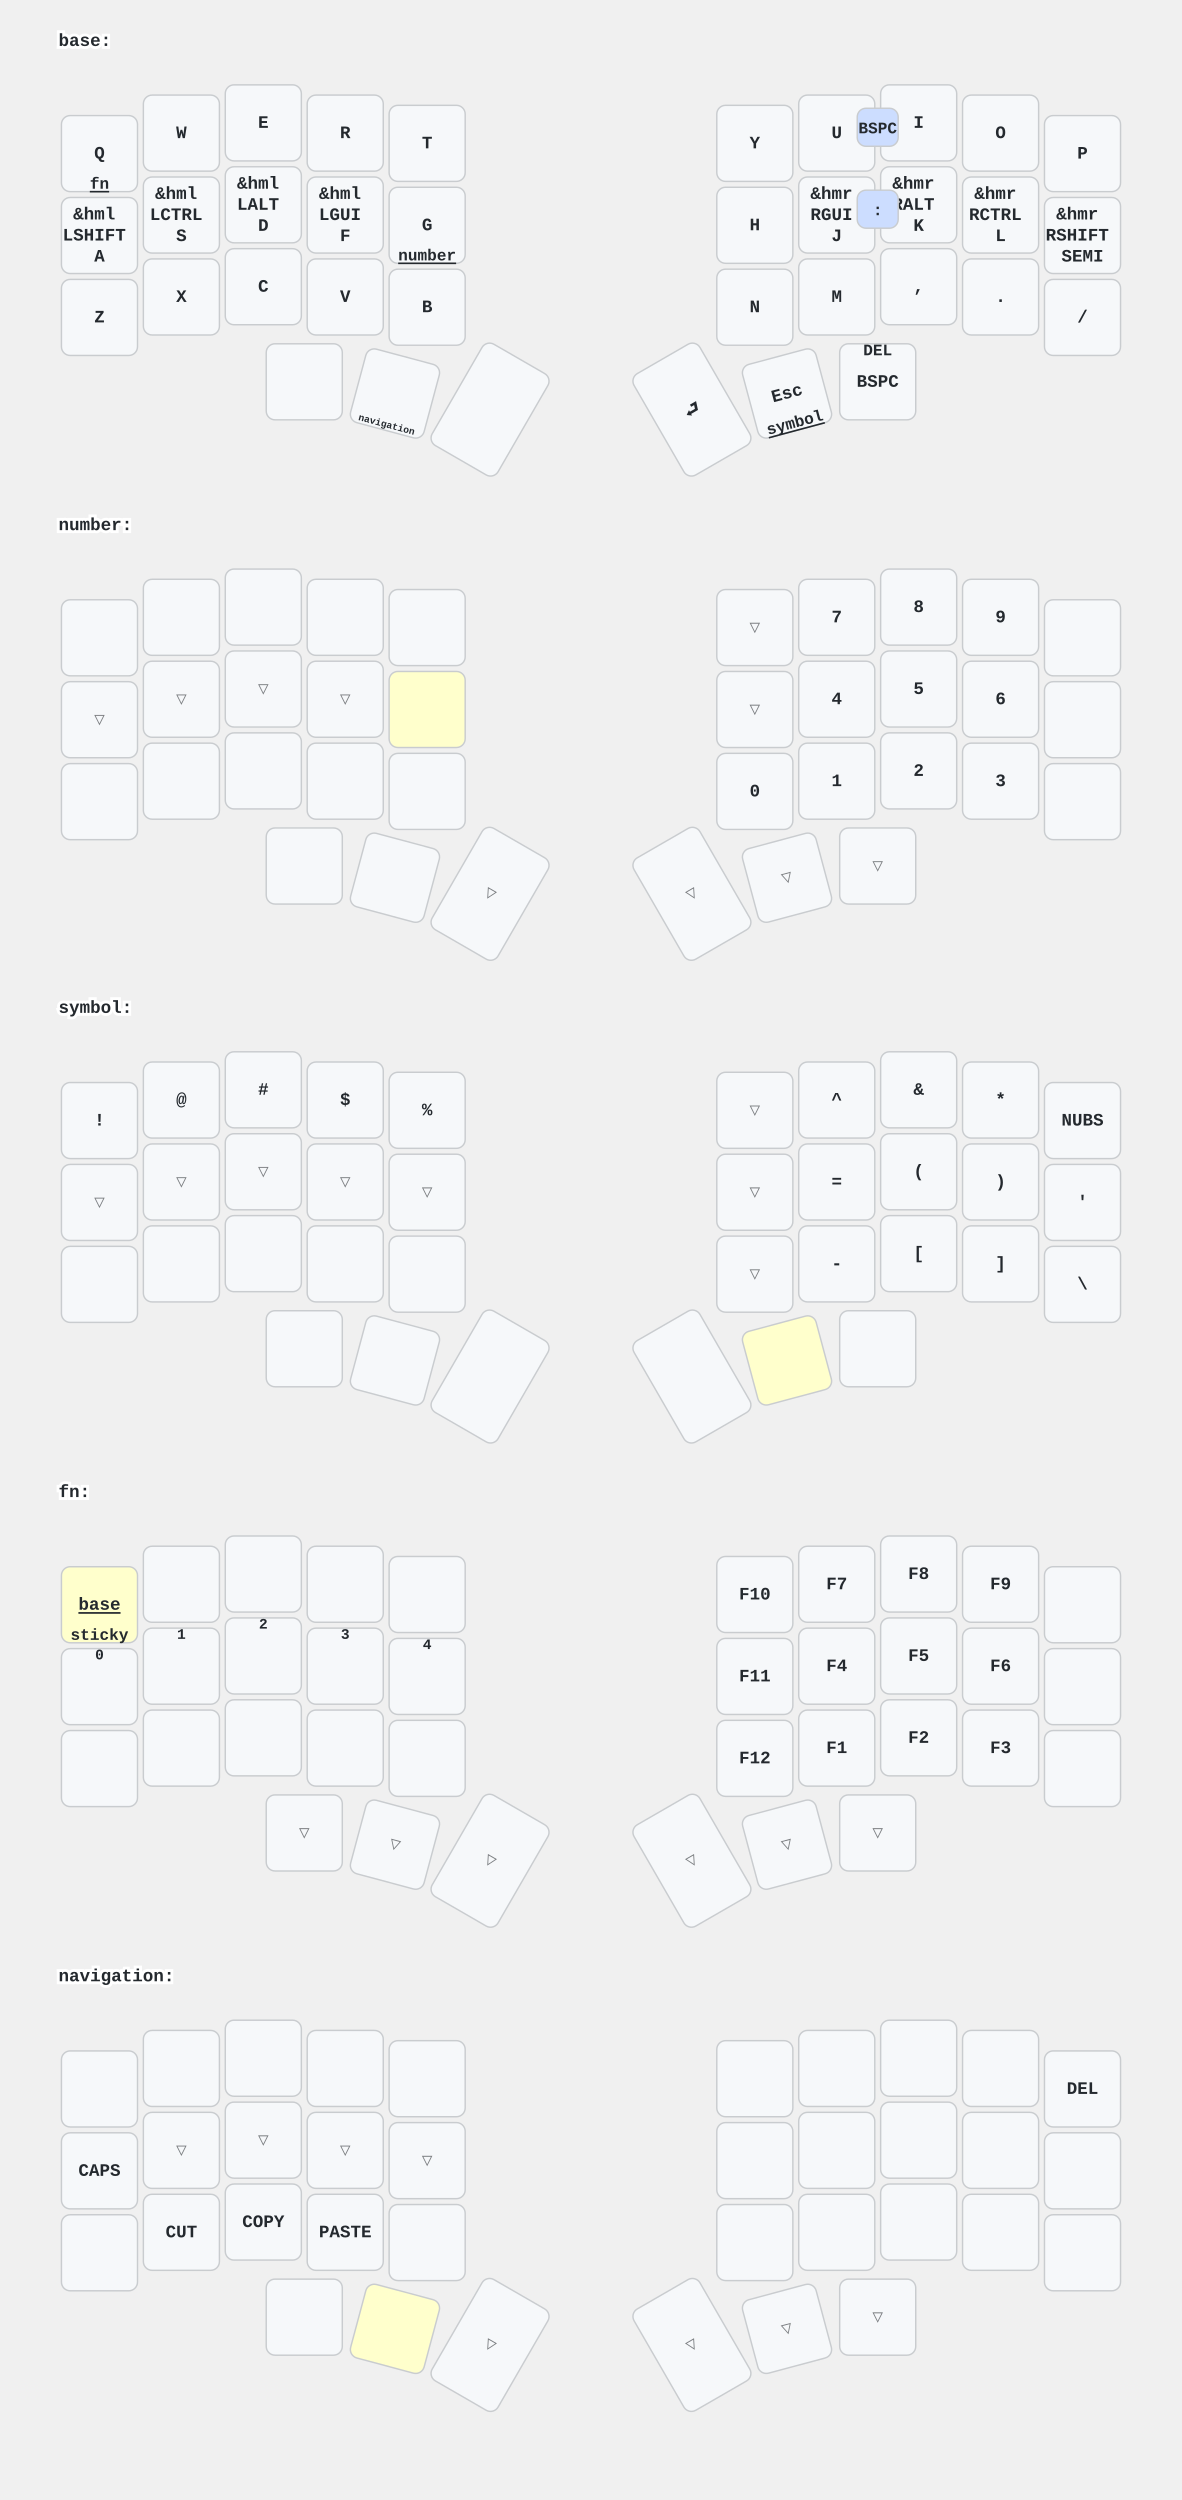
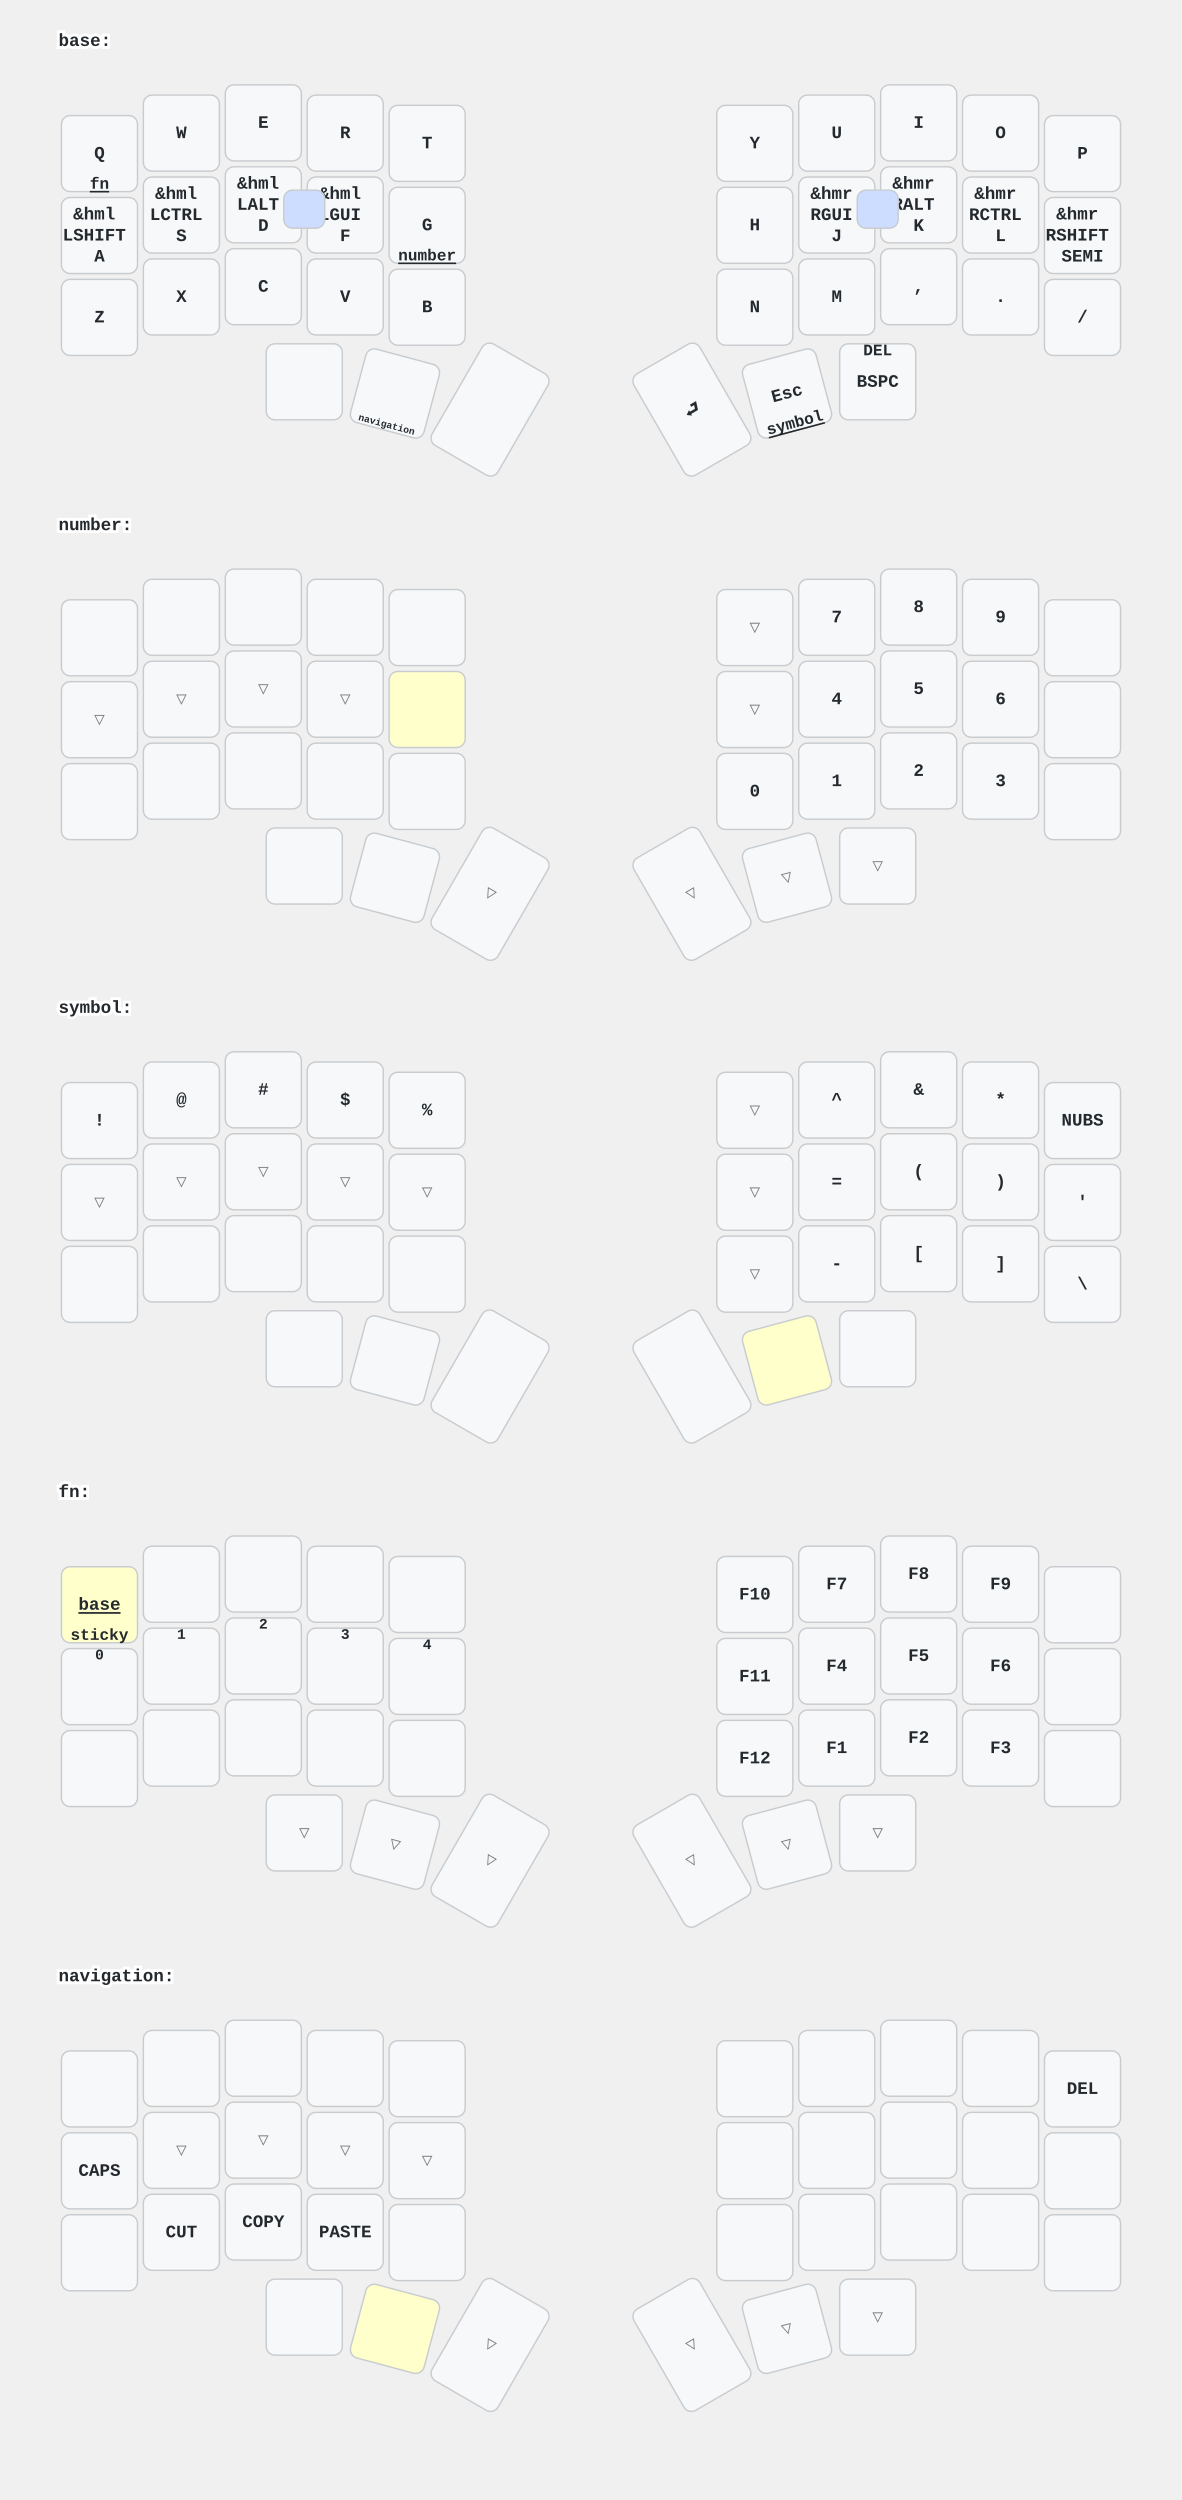
<svg xmlns="http://www.w3.org/2000/svg" xmlns:xlink="http://www.w3.org/1999/xlink" width="808" height="1709" viewBox="0 0 808 1709" class="keymap">
  <defs>/* start glyphs */
<svg id="mdi:apple-keyboard-shift">
      <svg id="mdi-apple-keyboard-shift" viewBox="0 0 24 24">
        <path d="M15,18V12H17.17L12,6.83L6.83,12H9V18H15M12,4L22,14H17V20H7V14H2L12,4Z" />
      </svg>
    </svg>
    <svg id="mdi:arrow-down">
      <svg id="mdi-arrow-down" viewBox="0 0 24 24">
        <path d="M11,4H13V16L18.5,10.5L19.92,11.92L12,19.84L4.08,11.92L5.5,10.5L11,16V4Z" />
      </svg>
    </svg>
    <svg id="mdi:arrow-left">
      <svg id="mdi-arrow-left" viewBox="0 0 24 24">
        <path d="M20,11V13H8L13.5,18.5L12.08,19.92L4.16,12L12.08,4.08L13.5,5.5L8,11H20Z" />
      </svg>
    </svg>
    <svg id="mdi:arrow-right">
      <svg id="mdi-arrow-right" viewBox="0 0 24 24">
        <path d="M4,11V13H16L10.5,18.5L11.92,19.92L19.84,12L11.92,4.08L10.5,5.5L16,11H4Z" />
      </svg>
    </svg>
    <svg id="mdi:arrow-up">
      <svg id="mdi-arrow-up" viewBox="0 0 24 24">
        <path d="M13,20H11V8L5.5,13.5L4.08,12.08L12,4.16L19.92,12.08L18.5,13.5L13,8V20Z" />
      </svg>
    </svg>
    <svg id="mdi:bluetooth">
      <svg id="mdi-bluetooth" viewBox="0 0 24 24">
        <path d="M14.88,16.29L13,18.17V14.41M13,5.83L14.88,7.71L13,9.58M17.71,7.71L12,2H11V9.58L6.41,5L5,6.41L10.59,12L5,17.58L6.41,19L11,14.41V22H12L17.71,16.29L13.41,12L17.71,7.71Z" />
      </svg>
    </svg>
    <svg id="mdi:bluetooth-connect">
      <svg id="mdi-bluetooth-connect" viewBox="0 0 24 24">
        <path d="M19,10L17,12L19,14L21,12M14.88,16.29L13,18.17V14.41M13,5.83L14.88,7.71L13,9.58M17.71,7.71L12,2H11V9.58L6.41,5L5,6.41L10.59,12L5,17.58L6.41,19L11,14.41V22H12L17.71,16.29L13.41,12M7,12L5,10L3,12L5,14L7,12Z" />
      </svg>
    </svg>
    <svg id="mdi:bluetooth-settings">
      <svg id="mdi-bluetooth-settings" viewBox="0 0 24 24">
        <path d="M14.88,14.29L13,16.17V12.41L14.88,14.29M13,3.83L14.88,5.71L13,7.59M17.71,5.71L12,0H11V7.59L6.41,3L5,4.41L10.59,10L5,15.59L6.41,17L11,12.41V20H12L17.71,14.29L13.41,10L17.71,5.71M15,24H17V22H15M7,24H9V22H7M11,24H13V22H11V24Z" />
      </svg>
    </svg>
    <svg id="mdi:close-thick">
      <svg id="mdi-close-thick" viewBox="0 0 24 24">
        <path d="M20 6.91L17.09 4L12 9.09L6.91 4L4 6.91L9.09 12L4 17.09L6.91 20L12 14.91L17.09 20L20 17.09L14.91 12L20 6.91Z" />
      </svg>
    </svg>
    <svg id="mdi:flash">
      <svg id="mdi-flash" viewBox="0 0 24 24">
        <path d="M7,2V13H10V22L17,10H13L17,2H7Z" />
      </svg>
    </svg>
    <svg id="mdi:keyboard">
      <svg id="mdi-keyboard" viewBox="0 0 24 24">
        <path d="M19,10H17V8H19M19,13H17V11H19M16,10H14V8H16M16,13H14V11H16M16,17H8V15H16M7,10H5V8H7M7,13H5V11H7M8,11H10V13H8M8,8H10V10H8M11,11H13V13H11M11,8H13V10H11M20,5H4C2.89,5 2,5.89 2,7V17A2,2 0 0,0 4,19H20A2,2 0 0,0 22,17V7C22,5.89 21.1,5 20,5Z" />
      </svg>
    </svg>
    <svg id="mdi:keyboard-space">
      <svg id="mdi-keyboard-space" viewBox="0 0 24 24">
        <path d="M3 15H5V19H19V15H21V19C21 20.1 20.1 21 19 21H5C3.9 21 3 20.1 3 19V15Z" />
      </svg>
    </svg>
    <svg id="mdi:keyboard-tab">
      <svg id="mdi-keyboard-tab" viewBox="0 0 24 24">
        <path d="M20,18H22V6H20M11.59,7.41L15.17,11H1V13H15.17L11.59,16.58L13,18L19,12L13,6L11.59,7.41Z" />
      </svg>
    </svg>
    <svg id="mdi:micro-sd">
      <svg id="mdi-micro-sd" viewBox="0 0 24 24">
        <path d="M8,2A2,2 0 0,0 6,4V11L4,13V20A2,2 0 0,0 6,22H18A2,2 0 0,0 20,20V4A2,2 0 0,0 18,2H8M9,4H11V8H9V4M12,4H14V8H12V4M15,4H17V8H15V4Z" />
      </svg>
    </svg>
    <svg id="mdi:new-box">
      <svg id="mdi-new-box" viewBox="0 0 24 24">
        <path d="M20,4C21.11,4 22,4.89 22,6V18C22,19.11 21.11,20 20,20H4C2.89,20 2,19.11 2,18V6C2,4.89 2.89,4 4,4H20M8.5,15V9H7.25V12.5L4.75,9H3.5V15H4.75V11.5L7.3,15H8.5M13.5,10.26V9H9.5V15H13.5V13.75H11V12.64H13.5V11.38H11V10.26H13.5M20.5,14V9H19.25V13.5H18.13V10H16.88V13.5H15.75V9H14.5V14A1,1 0 0,0 15.5,15H19.5A1,1 0 0,0 20.5,14Z" />
      </svg>
    </svg>
    <svg id="mdi:usb">
      <svg id="mdi-usb" viewBox="0 0 24 24">
        <path d="M15,7V11H16V13H13V5H15L12,1L9,5H11V13H8V10.93C8.7,10.56 9.2,9.85 9.2,9C9.2,7.78 8.21,6.8 7,6.8C5.78,6.8 4.8,7.78 4.8,9C4.8,9.85 5.3,10.56 6,10.93V13A2,2 0 0,0 8,15H11V18.05C10.29,18.41 9.8,19.15 9.8,20A2.2,2.2 0 0,0 12,22.2A2.2,2.2 0 0,0 14.2,20C14.2,19.15 13.71,18.41 13,18.05V15H16A2,2 0 0,0 18,13V11H19V7H15Z" />
      </svg>
    </svg>
  </defs>/* end glyphs */
<style>/* inherit to force styles through use tags */
svg path {
    fill: inherit;
}

/* font and background color specifications */
svg.keymap {
    font-family: SFMono-Regular,Consolas,Liberation Mono,Menlo,monospace;
    font-size: 14px;
    font-kerning: normal;
    text-rendering: optimizeLegibility;
    fill: #24292e;
}

/* default key styling */
rect.key {
    fill: #f6f8fa;
}

rect.key, rect.combo {
    stroke: #c9cccf;
    stroke-width: 1;
}

/* default key side styling, only used is draw_key_sides is set */
rect.side {
    filter: brightness(90%);
}

/* color accent for combo boxes */
rect.combo, rect.combo-separate {
    fill: #cdf;
}

/* color accent for held keys */
rect.held, rect.combo.held {
    fill: #fdd;
}

/* color accent for ghost (optional) keys */
rect.ghost, rect.combo.ghost {
    stroke-dasharray: 4, 4;
    stroke-width: 2;
}

text {
    text-anchor: middle;
    dominant-baseline: middle;
}

/* styling for layer labels */
text.label {
    font-weight: bold;
    text-anchor: start;
    stroke: white;
    stroke-width: 4;
    paint-order: stroke;
}

/* styling for optional footer */
text.footer {
    text-anchor: end;
    dominant-baseline: auto;
    stroke: white;
    stroke-width: 4;
    paint-order: stroke;
}

/* styling for combo tap, and key hold/shifted label text */
text.combo, text.hold, text.shifted {
    font-size: 11px;
}

text.hold {
    text-anchor: middle;
    dominant-baseline: auto;
}

text.shifted {
    text-anchor: middle;
    dominant-baseline: hanging;
}

text.layer-activator {
    text-decoration: underline;
}

/* styling for hold/shifted label text in combo box */
text.combo.hold, text.combo.shifted {
    font-size: 8px;
}

/* lighter symbol for transparent keys */
text.trans {
    fill: #7b7e81;
}

/* styling for combo dendrons */
path.combo {
    stroke-width: 1;
    stroke: gray;
    fill: none;
}

/* Start Tabler Icons Cleanup */
/* cannot use height/width with glyphs */
.icon-tabler &gt; path {
    fill: inherit;
    stroke: inherit;
    stroke-width: 2;
}
/* hide tabler's default box */
.icon-tabler &gt; path[stroke="none"][fill="none"] {
    visibility: hidden;
}
/* End Tabler Icons Cleanup */

/* For default sytles, see https://github.com/caksoylar/keymap-drawer/blob/main/keymap_drawer/config.py#L85 */

svg.keymap {
  font-family: Ubuntu Mono, Inconsolata, Consolas, Liberation Mono, Menlo, monospace;
  font-size: 12px;
  font-weight: bold;
  text-rendering: optimizeLegibility;
}

/* Color accent for held keys */
rect.held, rect.combo.held {
    fill: #ffc;
}

/* Technique borrowed and extended from https://github.com/englmaxi/zmk-config/blob/master/keymap-drawer/config.yaml */
.sym_sub_text.tap {
  translate: -5px 2px;
  font-size: 20px;
}
.sym_sub_text.shifted {
  translate: 10px 13px;
  font-size: 10px;
  opacity: 1.0;
}
.combo.sym_sub_text.tap {
  translate: -1px 1px;
}
.combo.sym_sub_text.shifted {
  translate: 7px 5px;
  font-size: 10px;
  opacity: 1.0;
}

/* Toggle */
.toggle.shifted {
  translate: -10px 12px;
}

.toggle.hold {
  translate: 13px -23px;
}

/* Variant for tap-dances */
.tap_dance.tap {
  translate: -7px 0px;
  font-size: 12px;
}
.tap_dance.shifted {
  translate: 7px 17px;
  font-size: 12px;
  opacity: 1.0;
}

/* Variant for symbol next to symbol */
.sym_by_sym.tap {
  translate: -6px 0px;
}
.sym_by_sym.shifted {
  translate: 10px 12px;
  opacity: 1.0;
}

.combo.sym_by_sym.tap {
  translate: -35px 0px;
}
.combo.sym_by_sym.shifted {
  translate: 35px 20px;
  opacity: 1.0;
}

.combo.sym_by_sym.hold {
  visibility: hidden;
}

/* hide hold box for combo sym_by_sym */
.combo.sym_by_sym.hold &gt; path[stroke="none"][fill="none"] {
  visibility: hidden;
}
</style>
  <g transform="translate(40, 0)" class="layer-base">
    <text x="0" y="28" class="label" id="base">base:</text>
    <g transform="translate(0, 56)">
      <g transform="translate(28, 49)" class="key keypos-0">
        <rect rx="6" ry="6" x="-26" y="-26" width="52" height="52" class="key" />
        <text x="0" y="0" class="key tap">Q</text>
        <a href="#fn">
          <text x="0" y="24" class="key hold layer-activator">fn</text>
        </a>
      </g>
      <g transform="translate(84, 35)" class="key keypos-1">
        <rect rx="6" ry="6" x="-26" y="-26" width="52" height="52" class="key" />
        <text x="0" y="0" class="key tap">W</text>
      </g>
      <g transform="translate(140, 28)" class="key keypos-2">
        <rect rx="6" ry="6" x="-26" y="-26" width="52" height="52" class="key" />
        <text x="0" y="0" class="key tap">E</text>
      </g>
      <g transform="translate(196, 35)" class="key keypos-3">
        <rect rx="6" ry="6" x="-26" y="-26" width="52" height="52" class="key" />
        <text x="0" y="0" class="key tap">R</text>
      </g>
      <g transform="translate(252, 42)" class="key keypos-4">
        <rect rx="6" ry="6" x="-26" y="-26" width="52" height="52" class="key" />
        <text x="0" y="0" class="key tap">T</text>
      </g>
      <g transform="translate(476, 42)" class="key keypos-5">
        <rect rx="6" ry="6" x="-26" y="-26" width="52" height="52" class="key" />
        <text x="0" y="0" class="key tap">Y</text>
      </g>
      <g transform="translate(532, 35)" class="key keypos-6">
        <rect rx="6" ry="6" x="-26" y="-26" width="52" height="52" class="key" />
        <text x="0" y="0" class="key tap">U</text>
      </g>
      <g transform="translate(588, 28)" class="key keypos-7">
        <rect rx="6" ry="6" x="-26" y="-26" width="52" height="52" class="key" />
        <text x="0" y="0" class="key tap">I</text>
      </g>
      <g transform="translate(644, 35)" class="key keypos-8">
        <rect rx="6" ry="6" x="-26" y="-26" width="52" height="52" class="key" />
        <text x="0" y="0" class="key tap">O</text>
      </g>
      <g transform="translate(700, 49)" class="key keypos-9">
        <rect rx="6" ry="6" x="-26" y="-26" width="52" height="52" class="key" />
        <text x="0" y="0" class="key tap">P</text>
      </g>
      <g transform="translate(28, 105)" class="key keypos-10">
        <rect rx="6" ry="6" x="-26" y="-26" width="52" height="52" class="key" />
        <text x="0" y="0" class="key tap">
          <tspan x="0" dy="-1.2em">&amp;hml</tspan>
          <tspan x="0" dy="1.2em">LSHIFT</tspan>
          <tspan x="0" dy="1.2em">A</tspan>
        </text>
      </g>
      <g transform="translate(84, 91)" class="key keypos-11">
        <rect rx="6" ry="6" x="-26" y="-26" width="52" height="52" class="key" />
        <text x="0" y="0" class="key tap">
          <tspan x="0" dy="-1.2em">&amp;hml</tspan>
          <tspan x="0" dy="1.2em">LCTRL</tspan>
          <tspan x="0" dy="1.2em">S</tspan>
        </text>
      </g>
      <g transform="translate(140, 84)" class="key keypos-12">
        <rect rx="6" ry="6" x="-26" y="-26" width="52" height="52" class="key" />
        <text x="0" y="0" class="key tap">
          <tspan x="0" dy="-1.2em">&amp;hml</tspan>
          <tspan x="0" dy="1.2em">LALT</tspan>
          <tspan x="0" dy="1.2em">D</tspan>
        </text>
      </g>
      <g transform="translate(196, 91)" class="key keypos-13">
        <rect rx="6" ry="6" x="-26" y="-26" width="52" height="52" class="key" />
        <text x="0" y="0" class="key tap">
          <tspan x="0" dy="-1.2em">&amp;hml</tspan>
          <tspan x="0" dy="1.2em">LGUI</tspan>
          <tspan x="0" dy="1.2em">F</tspan>
        </text>
      </g>
      <g transform="translate(252, 98)" class="key keypos-14">
        <rect rx="6" ry="6" x="-26" y="-26" width="52" height="52" class="key" />
        <text x="0" y="0" class="key tap">G</text>
        <a href="#number">
          <text x="0" y="24" class="key hold layer-activator">number</text>
        </a>
      </g>
      <g transform="translate(476, 98)" class="key keypos-15">
        <rect rx="6" ry="6" x="-26" y="-26" width="52" height="52" class="key" />
        <text x="0" y="0" class="key tap">H</text>
      </g>
      <g transform="translate(532, 91)" class="key keypos-16">
        <rect rx="6" ry="6" x="-26" y="-26" width="52" height="52" class="key" />
        <text x="0" y="0" class="key tap">
          <tspan x="0" dy="-1.2em">&amp;hmr</tspan>
          <tspan x="0" dy="1.2em">RGUI</tspan>
          <tspan x="0" dy="1.2em">J</tspan>
        </text>
      </g>
      <g transform="translate(588, 84)" class="key keypos-17">
        <rect rx="6" ry="6" x="-26" y="-26" width="52" height="52" class="key" />
        <text x="0" y="0" class="key tap">
          <tspan x="0" dy="-1.2em">&amp;hmr</tspan>
          <tspan x="0" dy="1.2em">RALT</tspan>
          <tspan x="0" dy="1.2em">K</tspan>
        </text>
      </g>
      <g transform="translate(644, 91)" class="key keypos-18">
        <rect rx="6" ry="6" x="-26" y="-26" width="52" height="52" class="key" />
        <text x="0" y="0" class="key tap">
          <tspan x="0" dy="-1.2em">&amp;hmr</tspan>
          <tspan x="0" dy="1.2em">RCTRL</tspan>
          <tspan x="0" dy="1.2em">L</tspan>
        </text>
      </g>
      <g transform="translate(700, 105)" class="key keypos-19">
        <rect rx="6" ry="6" x="-26" y="-26" width="52" height="52" class="key" />
        <text x="0" y="0" class="key tap">
          <tspan x="0" dy="-1.2em">&amp;hmr</tspan>
          <tspan x="0" dy="1.2em">RSHIFT</tspan>
          <tspan x="0" dy="1.2em">SEMI</tspan>
        </text>
      </g>
      <g transform="translate(28, 161)" class="key keypos-20">
        <rect rx="6" ry="6" x="-26" y="-26" width="52" height="52" class="key" />
        <text x="0" y="0" class="key tap">Z</text>
      </g>
      <g transform="translate(84, 147)" class="key keypos-21">
        <rect rx="6" ry="6" x="-26" y="-26" width="52" height="52" class="key" />
        <text x="0" y="0" class="key tap">X</text>
      </g>
      <g transform="translate(140, 140)" class="key keypos-22">
        <rect rx="6" ry="6" x="-26" y="-26" width="52" height="52" class="key" />
        <text x="0" y="0" class="key tap">C</text>
      </g>
      <g transform="translate(196, 147)" class="key keypos-23">
        <rect rx="6" ry="6" x="-26" y="-26" width="52" height="52" class="key" />
        <text x="0" y="0" class="key tap">V</text>
      </g>
      <g transform="translate(252, 154)" class="key keypos-24">
        <rect rx="6" ry="6" x="-26" y="-26" width="52" height="52" class="key" />
        <text x="0" y="0" class="key tap">B</text>
      </g>
      <g transform="translate(476, 154)" class="key keypos-25">
        <rect rx="6" ry="6" x="-26" y="-26" width="52" height="52" class="key" />
        <text x="0" y="0" class="key tap">N</text>
      </g>
      <g transform="translate(532, 147)" class="key keypos-26">
        <rect rx="6" ry="6" x="-26" y="-26" width="52" height="52" class="key" />
        <text x="0" y="0" class="key tap">M</text>
      </g>
      <g transform="translate(588, 140)" class="key keypos-27">
        <rect rx="6" ry="6" x="-26" y="-26" width="52" height="52" class="key" />
        <text x="0" y="0" class="key tap">,</text>
      </g>
      <g transform="translate(644, 147)" class="key keypos-28">
        <rect rx="6" ry="6" x="-26" y="-26" width="52" height="52" class="key" />
        <text x="0" y="0" class="key tap">.</text>
      </g>
      <g transform="translate(700, 161)" class="key keypos-29">
        <rect rx="6" ry="6" x="-26" y="-26" width="52" height="52" class="key" />
        <text x="0" y="0" class="key tap">/</text>
      </g>
      <g transform="translate(168, 205)" class="key keypos-30">
        <rect rx="6" ry="6" x="-26" y="-26" width="52" height="52" class="key" />
        <use href="#mdi:apple-keyboard-shift" xlink:href="#mdi:apple-keyboard-shift" x="-9" y="-9" height="18" width="18.0" class="key tap glyph mdi:apple-keyboard-shift" />
      </g>
      <g transform="translate(230, 213) rotate(15.0)" class="key keypos-31">
        <rect rx="6" ry="6" x="-26" y="-26" width="52" height="52" class="key" />
        <use href="#mdi:keyboard-tab" xlink:href="#mdi:keyboard-tab" x="-9" y="-9" height="18" width="18.0" class="key tap glyph mdi:keyboard-tab" />
        <a href="#navigation">
          <text x="0" y="24" class="key hold layer-activator">
            <tspan style="font-size: 60%">navigation</tspan>
          </text>
        </a>
      </g>
      <g transform="translate(295, 224) rotate(30.0)" class="key keypos-32">
        <rect rx="6" ry="6" x="-26" y="-40" width="52" height="80" class="key" />
        <use href="#mdi:keyboard-space" xlink:href="#mdi:keyboard-space" x="-9" y="-9" height="18" width="18.0" class="key tap glyph mdi:keyboard-space" />
      </g>
      <g transform="translate(433, 224) rotate(-30.0)" class="key keypos-33">
        <rect rx="6" ry="6" x="-26" y="-40" width="52" height="80" class="key" />
        <text x="0" y="0" class="key tap">⮐</text>
      </g>
      <g transform="translate(498, 213) rotate(-15.0)" class="key keypos-34">
        <rect rx="6" ry="6" x="-26" y="-26" width="52" height="52" class="key" />
        <text x="0" y="0" class="key tap">Esc</text>
        <a href="#symbol">
          <text x="0" y="24" class="key hold layer-activator">symbol</text>
        </a>
      </g>
      <g transform="translate(560, 205)" class="key keypos-35">
        <rect rx="6" ry="6" x="-26" y="-26" width="52" height="52" class="key" />
        <text x="0" y="0" class="key tap">BSPC</text>
        <text x="0" y="-24" class="key shifted">DEL</text>
      </g>
      <g class="combo combopos-0">
-         <rect rx="6" ry="6" x="546" y="18" width="28" height="26" class="combo" />
-         <text x="560" y="32" class="combo tap">BSPC</text>
+         <rect rx="6" ry="6" x="546" y="74" width="28" height="26" class="combo" />
+         <use href="#mdi:apple-keyboard-shift" xlink:href="#mdi:apple-keyboard-shift" x="551" y="78" height="18" width="18.0" class="combo tap glyph mdi:apple-keyboard-shift" />
      </g>
      <g class="combo combopos-1">
-         <rect rx="6" ry="6" x="546" y="74" width="28" height="26" class="combo" />
-         <text x="560" y="88" class="combo tap">:</text>
+         <rect rx="6" ry="6" x="154" y="74" width="28" height="26" class="combo" />
+         <use href="#mdi:apple-keyboard-shift" xlink:href="#mdi:apple-keyboard-shift" x="159" y="78" height="18" width="18.0" class="combo tap glyph mdi:apple-keyboard-shift" />
      </g>
    </g>
  </g>
  <g transform="translate(40, 331)" class="layer-number">
    <text x="0" y="28" class="label" id="number">number:</text>
    <g transform="translate(0, 56)">
      <g transform="translate(28, 49)" class="key keypos-0">
        <rect rx="6" ry="6" x="-26" y="-26" width="52" height="52" class="key" />
      </g>
      <g transform="translate(84, 35)" class="key keypos-1">
        <rect rx="6" ry="6" x="-26" y="-26" width="52" height="52" class="key" />
      </g>
      <g transform="translate(140, 28)" class="key keypos-2">
        <rect rx="6" ry="6" x="-26" y="-26" width="52" height="52" class="key" />
      </g>
      <g transform="translate(196, 35)" class="key keypos-3">
        <rect rx="6" ry="6" x="-26" y="-26" width="52" height="52" class="key" />
      </g>
      <g transform="translate(252, 42)" class="key keypos-4">
        <rect rx="6" ry="6" x="-26" y="-26" width="52" height="52" class="key" />
      </g>
      <g transform="translate(476, 42)" class="key trans keypos-5">
        <rect rx="6" ry="6" x="-26" y="-26" width="52" height="52" class="key trans" />
        <text x="0" y="0" class="key trans tap">▽</text>
      </g>
      <g transform="translate(532, 35)" class="key keypos-6">
        <rect rx="6" ry="6" x="-26" y="-26" width="52" height="52" class="key" />
        <text x="0" y="0" class="key tap">7</text>
      </g>
      <g transform="translate(588, 28)" class="key keypos-7">
        <rect rx="6" ry="6" x="-26" y="-26" width="52" height="52" class="key" />
        <text x="0" y="0" class="key tap">8</text>
      </g>
      <g transform="translate(644, 35)" class="key keypos-8">
        <rect rx="6" ry="6" x="-26" y="-26" width="52" height="52" class="key" />
        <text x="0" y="0" class="key tap">9</text>
      </g>
      <g transform="translate(700, 49)" class="key keypos-9">
        <rect rx="6" ry="6" x="-26" y="-26" width="52" height="52" class="key" />
      </g>
      <g transform="translate(28, 105)" class="key trans keypos-10">
        <rect rx="6" ry="6" x="-26" y="-26" width="52" height="52" class="key trans" />
        <text x="0" y="0" class="key trans tap">▽</text>
      </g>
      <g transform="translate(84, 91)" class="key trans keypos-11">
        <rect rx="6" ry="6" x="-26" y="-26" width="52" height="52" class="key trans" />
        <text x="0" y="0" class="key trans tap">▽</text>
      </g>
      <g transform="translate(140, 84)" class="key trans keypos-12">
        <rect rx="6" ry="6" x="-26" y="-26" width="52" height="52" class="key trans" />
        <text x="0" y="0" class="key trans tap">▽</text>
      </g>
      <g transform="translate(196, 91)" class="key trans keypos-13">
        <rect rx="6" ry="6" x="-26" y="-26" width="52" height="52" class="key trans" />
        <text x="0" y="0" class="key trans tap">▽</text>
      </g>
      <g transform="translate(252, 98)" class="key held keypos-14">
        <rect rx="6" ry="6" x="-26" y="-26" width="52" height="52" class="key held" />
      </g>
      <g transform="translate(476, 98)" class="key trans keypos-15">
        <rect rx="6" ry="6" x="-26" y="-26" width="52" height="52" class="key trans" />
        <text x="0" y="0" class="key trans tap">▽</text>
      </g>
      <g transform="translate(532, 91)" class="key keypos-16">
        <rect rx="6" ry="6" x="-26" y="-26" width="52" height="52" class="key" />
        <text x="0" y="0" class="key tap">4</text>
      </g>
      <g transform="translate(588, 84)" class="key keypos-17">
        <rect rx="6" ry="6" x="-26" y="-26" width="52" height="52" class="key" />
        <text x="0" y="0" class="key tap">5</text>
      </g>
      <g transform="translate(644, 91)" class="key keypos-18">
        <rect rx="6" ry="6" x="-26" y="-26" width="52" height="52" class="key" />
        <text x="0" y="0" class="key tap">6</text>
      </g>
      <g transform="translate(700, 105)" class="key keypos-19">
        <rect rx="6" ry="6" x="-26" y="-26" width="52" height="52" class="key" />
      </g>
      <g transform="translate(28, 161)" class="key keypos-20">
        <rect rx="6" ry="6" x="-26" y="-26" width="52" height="52" class="key" />
      </g>
      <g transform="translate(84, 147)" class="key keypos-21">
        <rect rx="6" ry="6" x="-26" y="-26" width="52" height="52" class="key" />
      </g>
      <g transform="translate(140, 140)" class="key keypos-22">
        <rect rx="6" ry="6" x="-26" y="-26" width="52" height="52" class="key" />
      </g>
      <g transform="translate(196, 147)" class="key keypos-23">
        <rect rx="6" ry="6" x="-26" y="-26" width="52" height="52" class="key" />
      </g>
      <g transform="translate(252, 154)" class="key keypos-24">
        <rect rx="6" ry="6" x="-26" y="-26" width="52" height="52" class="key" />
      </g>
      <g transform="translate(476, 154)" class="key keypos-25">
        <rect rx="6" ry="6" x="-26" y="-26" width="52" height="52" class="key" />
        <text x="0" y="0" class="key tap">0</text>
      </g>
      <g transform="translate(532, 147)" class="key keypos-26">
        <rect rx="6" ry="6" x="-26" y="-26" width="52" height="52" class="key" />
        <text x="0" y="0" class="key tap">1</text>
      </g>
      <g transform="translate(588, 140)" class="key keypos-27">
        <rect rx="6" ry="6" x="-26" y="-26" width="52" height="52" class="key" />
        <text x="0" y="0" class="key tap">2</text>
      </g>
      <g transform="translate(644, 147)" class="key keypos-28">
        <rect rx="6" ry="6" x="-26" y="-26" width="52" height="52" class="key" />
        <text x="0" y="0" class="key tap">3</text>
      </g>
      <g transform="translate(700, 161)" class="key keypos-29">
        <rect rx="6" ry="6" x="-26" y="-26" width="52" height="52" class="key" />
      </g>
      <g transform="translate(168, 205)" class="key keypos-30">
        <rect rx="6" ry="6" x="-26" y="-26" width="52" height="52" class="key" />
      </g>
      <g transform="translate(230, 213) rotate(15.0)" class="key keypos-31">
        <rect rx="6" ry="6" x="-26" y="-26" width="52" height="52" class="key" />
      </g>
      <g transform="translate(295, 224) rotate(30.0)" class="key trans keypos-32">
        <rect rx="6" ry="6" x="-26" y="-40" width="52" height="80" class="key trans" />
        <text x="0" y="0" class="key trans tap">▽</text>
      </g>
      <g transform="translate(433, 224) rotate(-30.0)" class="key trans keypos-33">
        <rect rx="6" ry="6" x="-26" y="-40" width="52" height="80" class="key trans" />
        <text x="0" y="0" class="key trans tap">▽</text>
      </g>
      <g transform="translate(498, 213) rotate(-15.0)" class="key trans keypos-34">
        <rect rx="6" ry="6" x="-26" y="-26" width="52" height="52" class="key trans" />
        <text x="0" y="0" class="key trans tap">▽</text>
      </g>
      <g transform="translate(560, 205)" class="key trans keypos-35">
        <rect rx="6" ry="6" x="-26" y="-26" width="52" height="52" class="key trans" />
        <text x="0" y="0" class="key trans tap">▽</text>
      </g>
    </g>
  </g>
  <g transform="translate(40, 661)" class="layer-symbol">
    <text x="0" y="28" class="label" id="symbol">symbol:</text>
    <g transform="translate(0, 56)">
      <g transform="translate(28, 49)" class="key keypos-0">
        <rect rx="6" ry="6" x="-26" y="-26" width="52" height="52" class="key" />
        <text x="0" y="0" class="key tap">!</text>
      </g>
      <g transform="translate(84, 35)" class="key keypos-1">
        <rect rx="6" ry="6" x="-26" y="-26" width="52" height="52" class="key" />
        <text x="0" y="0" class="key tap">@</text>
      </g>
      <g transform="translate(140, 28)" class="key keypos-2">
        <rect rx="6" ry="6" x="-26" y="-26" width="52" height="52" class="key" />
        <text x="0" y="0" class="key tap">#</text>
      </g>
      <g transform="translate(196, 35)" class="key keypos-3">
        <rect rx="6" ry="6" x="-26" y="-26" width="52" height="52" class="key" />
        <text x="0" y="0" class="key tap">$</text>
      </g>
      <g transform="translate(252, 42)" class="key keypos-4">
        <rect rx="6" ry="6" x="-26" y="-26" width="52" height="52" class="key" />
        <text x="0" y="0" class="key tap">%</text>
      </g>
      <g transform="translate(476, 42)" class="key trans keypos-5">
        <rect rx="6" ry="6" x="-26" y="-26" width="52" height="52" class="key trans" />
        <text x="0" y="0" class="key trans tap">▽</text>
      </g>
      <g transform="translate(532, 35)" class="key keypos-6">
        <rect rx="6" ry="6" x="-26" y="-26" width="52" height="52" class="key" />
        <text x="0" y="0" class="key tap">^</text>
      </g>
      <g transform="translate(588, 28)" class="key keypos-7">
        <rect rx="6" ry="6" x="-26" y="-26" width="52" height="52" class="key" />
        <text x="0" y="0" class="key tap">&amp;</text>
      </g>
      <g transform="translate(644, 35)" class="key keypos-8">
        <rect rx="6" ry="6" x="-26" y="-26" width="52" height="52" class="key" />
        <text x="0" y="0" class="key tap">*</text>
      </g>
      <g transform="translate(700, 49)" class="key keypos-9">
        <rect rx="6" ry="6" x="-26" y="-26" width="52" height="52" class="key" />
        <text x="0" y="0" class="key tap">NUBS</text>
      </g>
      <g transform="translate(28, 105)" class="key trans keypos-10">
        <rect rx="6" ry="6" x="-26" y="-26" width="52" height="52" class="key trans" />
        <text x="0" y="0" class="key trans tap">▽</text>
      </g>
      <g transform="translate(84, 91)" class="key trans keypos-11">
        <rect rx="6" ry="6" x="-26" y="-26" width="52" height="52" class="key trans" />
        <text x="0" y="0" class="key trans tap">▽</text>
      </g>
      <g transform="translate(140, 84)" class="key trans keypos-12">
        <rect rx="6" ry="6" x="-26" y="-26" width="52" height="52" class="key trans" />
        <text x="0" y="0" class="key trans tap">▽</text>
      </g>
      <g transform="translate(196, 91)" class="key trans keypos-13">
        <rect rx="6" ry="6" x="-26" y="-26" width="52" height="52" class="key trans" />
        <text x="0" y="0" class="key trans tap">▽</text>
      </g>
      <g transform="translate(252, 98)" class="key trans keypos-14">
        <rect rx="6" ry="6" x="-26" y="-26" width="52" height="52" class="key trans" />
        <text x="0" y="0" class="key trans tap">▽</text>
      </g>
      <g transform="translate(476, 98)" class="key trans keypos-15">
        <rect rx="6" ry="6" x="-26" y="-26" width="52" height="52" class="key trans" />
        <text x="0" y="0" class="key trans tap">▽</text>
      </g>
      <g transform="translate(532, 91)" class="key keypos-16">
        <rect rx="6" ry="6" x="-26" y="-26" width="52" height="52" class="key" />
        <text x="0" y="0" class="key tap">=</text>
      </g>
      <g transform="translate(588, 84)" class="key keypos-17">
        <rect rx="6" ry="6" x="-26" y="-26" width="52" height="52" class="key" />
        <text x="0" y="0" class="key tap">(</text>
      </g>
      <g transform="translate(644, 91)" class="key keypos-18">
        <rect rx="6" ry="6" x="-26" y="-26" width="52" height="52" class="key" />
        <text x="0" y="0" class="key tap">)</text>
      </g>
      <g transform="translate(700, 105)" class="key keypos-19">
        <rect rx="6" ry="6" x="-26" y="-26" width="52" height="52" class="key" />
        <text x="0" y="0" class="key tap">'</text>
      </g>
      <g transform="translate(28, 161)" class="key keypos-20">
        <rect rx="6" ry="6" x="-26" y="-26" width="52" height="52" class="key" />
      </g>
      <g transform="translate(84, 147)" class="key keypos-21">
        <rect rx="6" ry="6" x="-26" y="-26" width="52" height="52" class="key" />
      </g>
      <g transform="translate(140, 140)" class="key keypos-22">
        <rect rx="6" ry="6" x="-26" y="-26" width="52" height="52" class="key" />
      </g>
      <g transform="translate(196, 147)" class="key keypos-23">
        <rect rx="6" ry="6" x="-26" y="-26" width="52" height="52" class="key" />
      </g>
      <g transform="translate(252, 154)" class="key keypos-24">
        <rect rx="6" ry="6" x="-26" y="-26" width="52" height="52" class="key" />
      </g>
      <g transform="translate(476, 154)" class="key trans keypos-25">
        <rect rx="6" ry="6" x="-26" y="-26" width="52" height="52" class="key trans" />
        <text x="0" y="0" class="key trans tap">▽</text>
      </g>
      <g transform="translate(532, 147)" class="key keypos-26">
        <rect rx="6" ry="6" x="-26" y="-26" width="52" height="52" class="key" />
        <text x="0" y="0" class="key tap">-</text>
      </g>
      <g transform="translate(588, 140)" class="key keypos-27">
        <rect rx="6" ry="6" x="-26" y="-26" width="52" height="52" class="key" />
        <text x="0" y="0" class="key tap">[</text>
      </g>
      <g transform="translate(644, 147)" class="key keypos-28">
        <rect rx="6" ry="6" x="-26" y="-26" width="52" height="52" class="key" />
        <text x="0" y="0" class="key tap">]</text>
      </g>
      <g transform="translate(700, 161)" class="key keypos-29">
        <rect rx="6" ry="6" x="-26" y="-26" width="52" height="52" class="key" />
        <text x="0" y="0" class="key tap">\</text>
      </g>
      <g transform="translate(168, 205)" class="key keypos-30">
        <rect rx="6" ry="6" x="-26" y="-26" width="52" height="52" class="key" />
      </g>
      <g transform="translate(230, 213) rotate(15.0)" class="key keypos-31">
        <rect rx="6" ry="6" x="-26" y="-26" width="52" height="52" class="key" />
      </g>
      <g transform="translate(295, 224) rotate(30.0)" class="key keypos-32">
        <rect rx="6" ry="6" x="-26" y="-40" width="52" height="80" class="key" />
      </g>
      <g transform="translate(433, 224) rotate(-30.0)" class="key keypos-33">
        <rect rx="6" ry="6" x="-26" y="-40" width="52" height="80" class="key" />
      </g>
      <g transform="translate(498, 213) rotate(-15.0)" class="key held keypos-34">
        <rect rx="6" ry="6" x="-26" y="-26" width="52" height="52" class="key held" />
      </g>
      <g transform="translate(560, 205)" class="key keypos-35">
        <rect rx="6" ry="6" x="-26" y="-26" width="52" height="52" class="key" />
      </g>
    </g>
  </g>
  <g transform="translate(40, 992)" class="layer-fn">
    <text x="0" y="28" class="label" id="fn">fn:</text>
    <g transform="translate(0, 56)">
      <g transform="translate(28, 49)" class="key held keypos-0">
        <rect rx="6" ry="6" x="-26" y="-26" width="52" height="52" class="key held" />
        <a href="#base">
          <text x="0" y="0" class="key held tap layer-activator">base</text>
        </a>
        <text x="0" y="24" class="key held hold">sticky</text>
      </g>
      <g transform="translate(84, 35)" class="key sym_by_sym keypos-1">
        <rect rx="6" ry="6" x="-26" y="-26" width="52" height="52" class="key sym_by_sym" />
        <use href="#mdi:keyboard" xlink:href="#mdi:keyboard" x="-9" y="-9" height="18" width="18.0" class="key sym_by_sym tap glyph mdi:keyboard" />
        <use href="#mdi:usb" xlink:href="#mdi:usb" x="-8" y="-24" height="15" width="15.0" class="key sym_by_sym shifted glyph mdi:usb" />
      </g>
      <g transform="translate(140, 28)" class="key sym_by_sym keypos-2">
        <rect rx="6" ry="6" x="-26" y="-26" width="52" height="52" class="key sym_by_sym" />
        <use href="#mdi:keyboard" xlink:href="#mdi:keyboard" x="-9" y="-9" height="18" width="18.0" class="key sym_by_sym tap glyph mdi:keyboard" />
        <use href="#mdi:bluetooth" xlink:href="#mdi:bluetooth" x="-8" y="-24" height="15" width="15.0" class="key sym_by_sym shifted glyph mdi:bluetooth" />
      </g>
      <g transform="translate(196, 35)" class="key keypos-3">
        <rect rx="6" ry="6" x="-26" y="-26" width="52" height="52" class="key" />
      </g>
      <g transform="translate(252, 42)" class="key sym_sub_text keypos-4">
        <rect rx="6" ry="6" x="-26" y="-26" width="52" height="52" class="key sym_sub_text" />
        <use href="#mdi:bluetooth-settings" xlink:href="#mdi:bluetooth-settings" x="-9" y="-9" height="18" width="18.0" class="key sym_sub_text tap glyph mdi:bluetooth-settings" />
        <use href="#mdi:close-thick" xlink:href="#mdi:close-thick" x="-8" y="-24" height="15" width="15.0" class="key sym_sub_text shifted glyph mdi:close-thick" />
      </g>
      <g transform="translate(476, 42)" class="key keypos-5">
        <rect rx="6" ry="6" x="-26" y="-26" width="52" height="52" class="key" />
        <text x="0" y="0" class="key tap">F10</text>
      </g>
      <g transform="translate(532, 35)" class="key keypos-6">
        <rect rx="6" ry="6" x="-26" y="-26" width="52" height="52" class="key" />
        <text x="0" y="0" class="key tap">F7</text>
      </g>
      <g transform="translate(588, 28)" class="key keypos-7">
        <rect rx="6" ry="6" x="-26" y="-26" width="52" height="52" class="key" />
        <text x="0" y="0" class="key tap">F8</text>
      </g>
      <g transform="translate(644, 35)" class="key keypos-8">
        <rect rx="6" ry="6" x="-26" y="-26" width="52" height="52" class="key" />
        <text x="0" y="0" class="key tap">F9</text>
      </g>
      <g transform="translate(700, 49)" class="key keypos-9">
        <rect rx="6" ry="6" x="-26" y="-26" width="52" height="52" class="key" />
      </g>
      <g transform="translate(28, 105)" class="key sym_sub_text keypos-10">
        <rect rx="6" ry="6" x="-26" y="-26" width="52" height="52" class="key sym_sub_text" />
        <use href="#mdi:bluetooth-connect" xlink:href="#mdi:bluetooth-connect" x="-9" y="-9" height="18" width="18.0" class="key sym_sub_text tap glyph mdi:bluetooth-connect" />
        <text x="0" y="-24" class="key sym_sub_text shifted">0</text>
      </g>
      <g transform="translate(84, 91)" class="key sym_sub_text keypos-11">
        <rect rx="6" ry="6" x="-26" y="-26" width="52" height="52" class="key sym_sub_text" />
        <use href="#mdi:bluetooth-connect" xlink:href="#mdi:bluetooth-connect" x="-9" y="-9" height="18" width="18.0" class="key sym_sub_text tap glyph mdi:bluetooth-connect" />
        <text x="0" y="-24" class="key sym_sub_text shifted">1</text>
      </g>
      <g transform="translate(140, 84)" class="key sym_sub_text keypos-12">
        <rect rx="6" ry="6" x="-26" y="-26" width="52" height="52" class="key sym_sub_text" />
        <use href="#mdi:bluetooth-connect" xlink:href="#mdi:bluetooth-connect" x="-9" y="-9" height="18" width="18.0" class="key sym_sub_text tap glyph mdi:bluetooth-connect" />
        <text x="0" y="-24" class="key sym_sub_text shifted">2</text>
      </g>
      <g transform="translate(196, 91)" class="key sym_sub_text keypos-13">
        <rect rx="6" ry="6" x="-26" y="-26" width="52" height="52" class="key sym_sub_text" />
        <use href="#mdi:bluetooth-connect" xlink:href="#mdi:bluetooth-connect" x="-9" y="-9" height="18" width="18.0" class="key sym_sub_text tap glyph mdi:bluetooth-connect" />
        <text x="0" y="-24" class="key sym_sub_text shifted">3</text>
      </g>
      <g transform="translate(252, 98)" class="key sym_sub_text keypos-14">
        <rect rx="6" ry="6" x="-26" y="-26" width="52" height="52" class="key sym_sub_text" />
        <use href="#mdi:bluetooth-connect" xlink:href="#mdi:bluetooth-connect" x="-9" y="-9" height="18" width="18.0" class="key sym_sub_text tap glyph mdi:bluetooth-connect" />
        <text x="0" y="-24" class="key sym_sub_text shifted">4</text>
      </g>
      <g transform="translate(476, 98)" class="key keypos-15">
        <rect rx="6" ry="6" x="-26" y="-26" width="52" height="52" class="key" />
        <text x="0" y="0" class="key tap">F11</text>
      </g>
      <g transform="translate(532, 91)" class="key keypos-16">
        <rect rx="6" ry="6" x="-26" y="-26" width="52" height="52" class="key" />
        <text x="0" y="0" class="key tap">F4</text>
      </g>
      <g transform="translate(588, 84)" class="key keypos-17">
        <rect rx="6" ry="6" x="-26" y="-26" width="52" height="52" class="key" />
        <text x="0" y="0" class="key tap">F5</text>
      </g>
      <g transform="translate(644, 91)" class="key keypos-18">
        <rect rx="6" ry="6" x="-26" y="-26" width="52" height="52" class="key" />
        <text x="0" y="0" class="key tap">F6</text>
      </g>
      <g transform="translate(700, 105)" class="key keypos-19">
        <rect rx="6" ry="6" x="-26" y="-26" width="52" height="52" class="key" />
      </g>
      <g transform="translate(28, 161)" class="key sym_by_sym keypos-20">
        <rect rx="6" ry="6" x="-26" y="-26" width="52" height="52" class="key sym_by_sym" />
        <use href="#mdi:flash" xlink:href="#mdi:flash" x="-9" y="-9" height="18" width="18.0" class="key sym_by_sym tap glyph mdi:flash" />
        <use href="#mdi:new-box" xlink:href="#mdi:new-box" x="-8" y="9" height="15" width="15.0" class="key sym_by_sym hold glyph mdi:new-box" />
        <use href="#mdi:micro-sd" xlink:href="#mdi:micro-sd" x="-8" y="-24" height="15" width="15.0" class="key sym_by_sym shifted glyph mdi:micro-sd" />
      </g>
      <g transform="translate(84, 147)" class="key keypos-21">
        <rect rx="6" ry="6" x="-26" y="-26" width="52" height="52" class="key" />
      </g>
      <g transform="translate(140, 140)" class="key keypos-22">
        <rect rx="6" ry="6" x="-26" y="-26" width="52" height="52" class="key" />
      </g>
      <g transform="translate(196, 147)" class="key keypos-23">
        <rect rx="6" ry="6" x="-26" y="-26" width="52" height="52" class="key" />
      </g>
      <g transform="translate(252, 154)" class="key keypos-24">
        <rect rx="6" ry="6" x="-26" y="-26" width="52" height="52" class="key" />
      </g>
      <g transform="translate(476, 154)" class="key keypos-25">
        <rect rx="6" ry="6" x="-26" y="-26" width="52" height="52" class="key" />
        <text x="0" y="0" class="key tap">F12</text>
      </g>
      <g transform="translate(532, 147)" class="key keypos-26">
        <rect rx="6" ry="6" x="-26" y="-26" width="52" height="52" class="key" />
        <text x="0" y="0" class="key tap">F1</text>
      </g>
      <g transform="translate(588, 140)" class="key keypos-27">
        <rect rx="6" ry="6" x="-26" y="-26" width="52" height="52" class="key" />
        <text x="0" y="0" class="key tap">F2</text>
      </g>
      <g transform="translate(644, 147)" class="key keypos-28">
        <rect rx="6" ry="6" x="-26" y="-26" width="52" height="52" class="key" />
        <text x="0" y="0" class="key tap">F3</text>
      </g>
      <g transform="translate(700, 161)" class="key keypos-29">
        <rect rx="6" ry="6" x="-26" y="-26" width="52" height="52" class="key" />
      </g>
      <g transform="translate(168, 205)" class="key trans keypos-30">
        <rect rx="6" ry="6" x="-26" y="-26" width="52" height="52" class="key trans" />
        <text x="0" y="0" class="key trans tap">▽</text>
      </g>
      <g transform="translate(230, 213) rotate(15.0)" class="key trans keypos-31">
        <rect rx="6" ry="6" x="-26" y="-26" width="52" height="52" class="key trans" />
        <text x="0" y="0" class="key trans tap">▽</text>
      </g>
      <g transform="translate(295, 224) rotate(30.0)" class="key trans keypos-32">
        <rect rx="6" ry="6" x="-26" y="-40" width="52" height="80" class="key trans" />
        <text x="0" y="0" class="key trans tap">▽</text>
      </g>
      <g transform="translate(433, 224) rotate(-30.0)" class="key trans keypos-33">
        <rect rx="6" ry="6" x="-26" y="-40" width="52" height="80" class="key trans" />
        <text x="0" y="0" class="key trans tap">▽</text>
      </g>
      <g transform="translate(498, 213) rotate(-15.0)" class="key trans keypos-34">
        <rect rx="6" ry="6" x="-26" y="-26" width="52" height="52" class="key trans" />
        <text x="0" y="0" class="key trans tap">▽</text>
      </g>
      <g transform="translate(560, 205)" class="key trans keypos-35">
        <rect rx="6" ry="6" x="-26" y="-26" width="52" height="52" class="key trans" />
        <text x="0" y="0" class="key trans tap">▽</text>
      </g>
    </g>
  </g>
  <g transform="translate(40, 1323)" class="layer-navigation">
    <text x="0" y="28" class="label" id="navigation">navigation:</text>
    <g transform="translate(0, 56)">
      <g transform="translate(28, 49)" class="key keypos-0">
        <rect rx="6" ry="6" x="-26" y="-26" width="52" height="52" class="key" />
      </g>
      <g transform="translate(84, 35)" class="key keypos-1">
        <rect rx="6" ry="6" x="-26" y="-26" width="52" height="52" class="key" />
      </g>
      <g transform="translate(140, 28)" class="key keypos-2">
        <rect rx="6" ry="6" x="-26" y="-26" width="52" height="52" class="key" />
      </g>
      <g transform="translate(196, 35)" class="key keypos-3">
        <rect rx="6" ry="6" x="-26" y="-26" width="52" height="52" class="key" />
      </g>
      <g transform="translate(252, 42)" class="key keypos-4">
        <rect rx="6" ry="6" x="-26" y="-26" width="52" height="52" class="key" />
      </g>
      <g transform="translate(476, 42)" class="key keypos-5">
        <rect rx="6" ry="6" x="-26" y="-26" width="52" height="52" class="key" />
      </g>
      <g transform="translate(532, 35)" class="key keypos-6">
        <rect rx="6" ry="6" x="-26" y="-26" width="52" height="52" class="key" />
      </g>
      <g transform="translate(588, 28)" class="key keypos-7">
        <rect rx="6" ry="6" x="-26" y="-26" width="52" height="52" class="key" />
      </g>
      <g transform="translate(644, 35)" class="key keypos-8">
        <rect rx="6" ry="6" x="-26" y="-26" width="52" height="52" class="key" />
      </g>
      <g transform="translate(700, 49)" class="key keypos-9">
        <rect rx="6" ry="6" x="-26" y="-26" width="52" height="52" class="key" />
        <text x="0" y="0" class="key tap">DEL</text>
      </g>
      <g transform="translate(28, 105)" class="key keypos-10">
        <rect rx="6" ry="6" x="-26" y="-26" width="52" height="52" class="key" />
        <text x="0" y="0" class="key tap">CAPS</text>
      </g>
      <g transform="translate(84, 91)" class="key trans keypos-11">
        <rect rx="6" ry="6" x="-26" y="-26" width="52" height="52" class="key trans" />
        <text x="0" y="0" class="key trans tap">▽</text>
      </g>
      <g transform="translate(140, 84)" class="key trans keypos-12">
        <rect rx="6" ry="6" x="-26" y="-26" width="52" height="52" class="key trans" />
        <text x="0" y="0" class="key trans tap">▽</text>
      </g>
      <g transform="translate(196, 91)" class="key trans keypos-13">
        <rect rx="6" ry="6" x="-26" y="-26" width="52" height="52" class="key trans" />
        <text x="0" y="0" class="key trans tap">▽</text>
      </g>
      <g transform="translate(252, 98)" class="key trans keypos-14">
        <rect rx="6" ry="6" x="-26" y="-26" width="52" height="52" class="key trans" />
        <text x="0" y="0" class="key trans tap">▽</text>
      </g>
      <g transform="translate(476, 98)" class="key keypos-15">
        <rect rx="6" ry="6" x="-26" y="-26" width="52" height="52" class="key" />
        <use href="#mdi:arrow-left" xlink:href="#mdi:arrow-left" x="-9" y="-9" height="18" width="18.0" class="key tap glyph mdi:arrow-left" />
      </g>
      <g transform="translate(532, 91)" class="key keypos-16">
        <rect rx="6" ry="6" x="-26" y="-26" width="52" height="52" class="key" />
        <use href="#mdi:arrow-down" xlink:href="#mdi:arrow-down" x="-9" y="-9" height="18" width="18.0" class="key tap glyph mdi:arrow-down" />
      </g>
      <g transform="translate(588, 84)" class="key keypos-17">
        <rect rx="6" ry="6" x="-26" y="-26" width="52" height="52" class="key" />
        <use href="#mdi:arrow-up" xlink:href="#mdi:arrow-up" x="-9" y="-9" height="18" width="18.0" class="key tap glyph mdi:arrow-up" />
      </g>
      <g transform="translate(644, 91)" class="key keypos-18">
        <rect rx="6" ry="6" x="-26" y="-26" width="52" height="52" class="key" />
        <use href="#mdi:arrow-right" xlink:href="#mdi:arrow-right" x="-9" y="-9" height="18" width="18.0" class="key tap glyph mdi:arrow-right" />
      </g>
      <g transform="translate(700, 105)" class="key keypos-19">
        <rect rx="6" ry="6" x="-26" y="-26" width="52" height="52" class="key" />
      </g>
      <g transform="translate(28, 161)" class="key keypos-20">
        <rect rx="6" ry="6" x="-26" y="-26" width="52" height="52" class="key" />
      </g>
      <g transform="translate(84, 147)" class="key keypos-21">
        <rect rx="6" ry="6" x="-26" y="-26" width="52" height="52" class="key" />
        <text x="0" y="0" class="key tap">CUT</text>
      </g>
      <g transform="translate(140, 140)" class="key keypos-22">
        <rect rx="6" ry="6" x="-26" y="-26" width="52" height="52" class="key" />
        <text x="0" y="0" class="key tap">COPY</text>
      </g>
      <g transform="translate(196, 147)" class="key keypos-23">
        <rect rx="6" ry="6" x="-26" y="-26" width="52" height="52" class="key" />
        <text x="0" y="0" class="key tap">PASTE</text>
      </g>
      <g transform="translate(252, 154)" class="key keypos-24">
        <rect rx="6" ry="6" x="-26" y="-26" width="52" height="52" class="key" />
      </g>
      <g transform="translate(476, 154)" class="key keypos-25">
        <rect rx="6" ry="6" x="-26" y="-26" width="52" height="52" class="key" />
      </g>
      <g transform="translate(532, 147)" class="key keypos-26">
        <rect rx="6" ry="6" x="-26" y="-26" width="52" height="52" class="key" />
      </g>
      <g transform="translate(588, 140)" class="key keypos-27">
        <rect rx="6" ry="6" x="-26" y="-26" width="52" height="52" class="key" />
      </g>
      <g transform="translate(644, 147)" class="key keypos-28">
        <rect rx="6" ry="6" x="-26" y="-26" width="52" height="52" class="key" />
      </g>
      <g transform="translate(700, 161)" class="key keypos-29">
        <rect rx="6" ry="6" x="-26" y="-26" width="52" height="52" class="key" />
      </g>
      <g transform="translate(168, 205)" class="key keypos-30">
        <rect rx="6" ry="6" x="-26" y="-26" width="52" height="52" class="key" />
      </g>
      <g transform="translate(230, 213) rotate(15.0)" class="key held keypos-31">
        <rect rx="6" ry="6" x="-26" y="-26" width="52" height="52" class="key held" />
      </g>
      <g transform="translate(295, 224) rotate(30.0)" class="key trans keypos-32">
        <rect rx="6" ry="6" x="-26" y="-40" width="52" height="80" class="key trans" />
        <text x="0" y="0" class="key trans tap">▽</text>
      </g>
      <g transform="translate(433, 224) rotate(-30.0)" class="key trans keypos-33">
        <rect rx="6" ry="6" x="-26" y="-40" width="52" height="80" class="key trans" />
        <text x="0" y="0" class="key trans tap">▽</text>
      </g>
      <g transform="translate(498, 213) rotate(-15.0)" class="key trans keypos-34">
        <rect rx="6" ry="6" x="-26" y="-26" width="52" height="52" class="key trans" />
        <text x="0" y="0" class="key trans tap">▽</text>
      </g>
      <g transform="translate(560, 205)" class="key trans keypos-35">
        <rect rx="6" ry="6" x="-26" y="-26" width="52" height="52" class="key trans" />
        <text x="0" y="0" class="key trans tap">▽</text>
      </g>
    </g>
  </g>
</svg>
